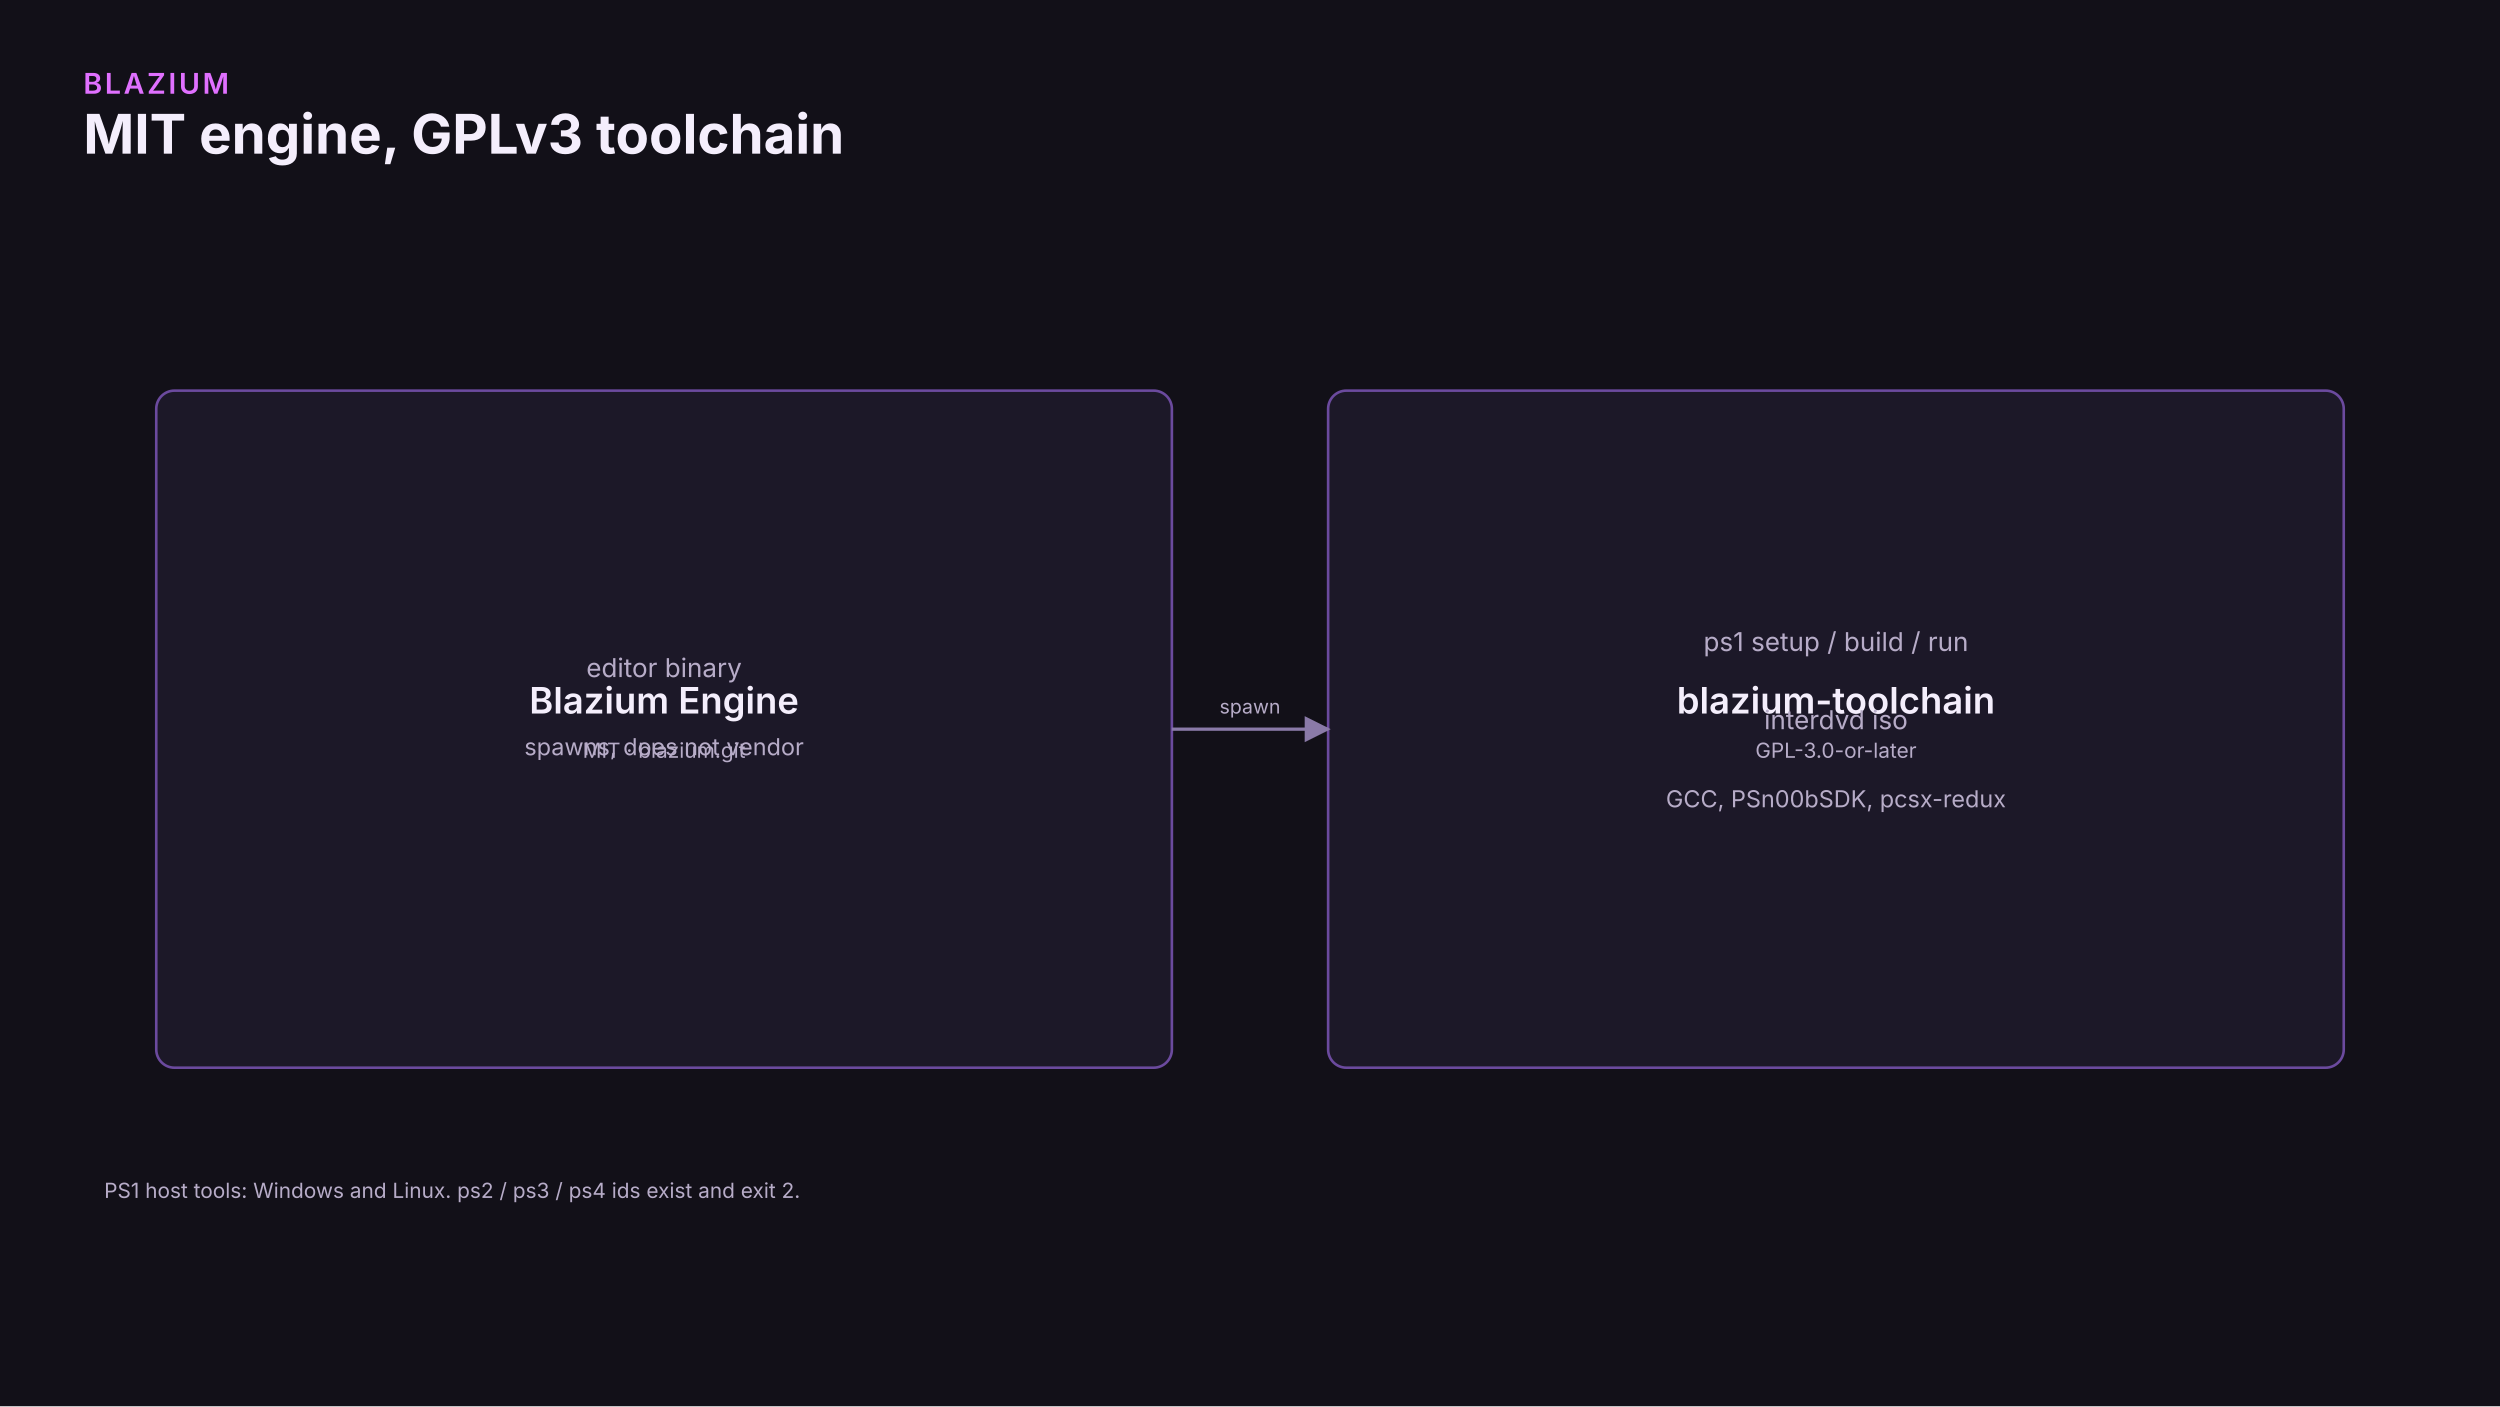
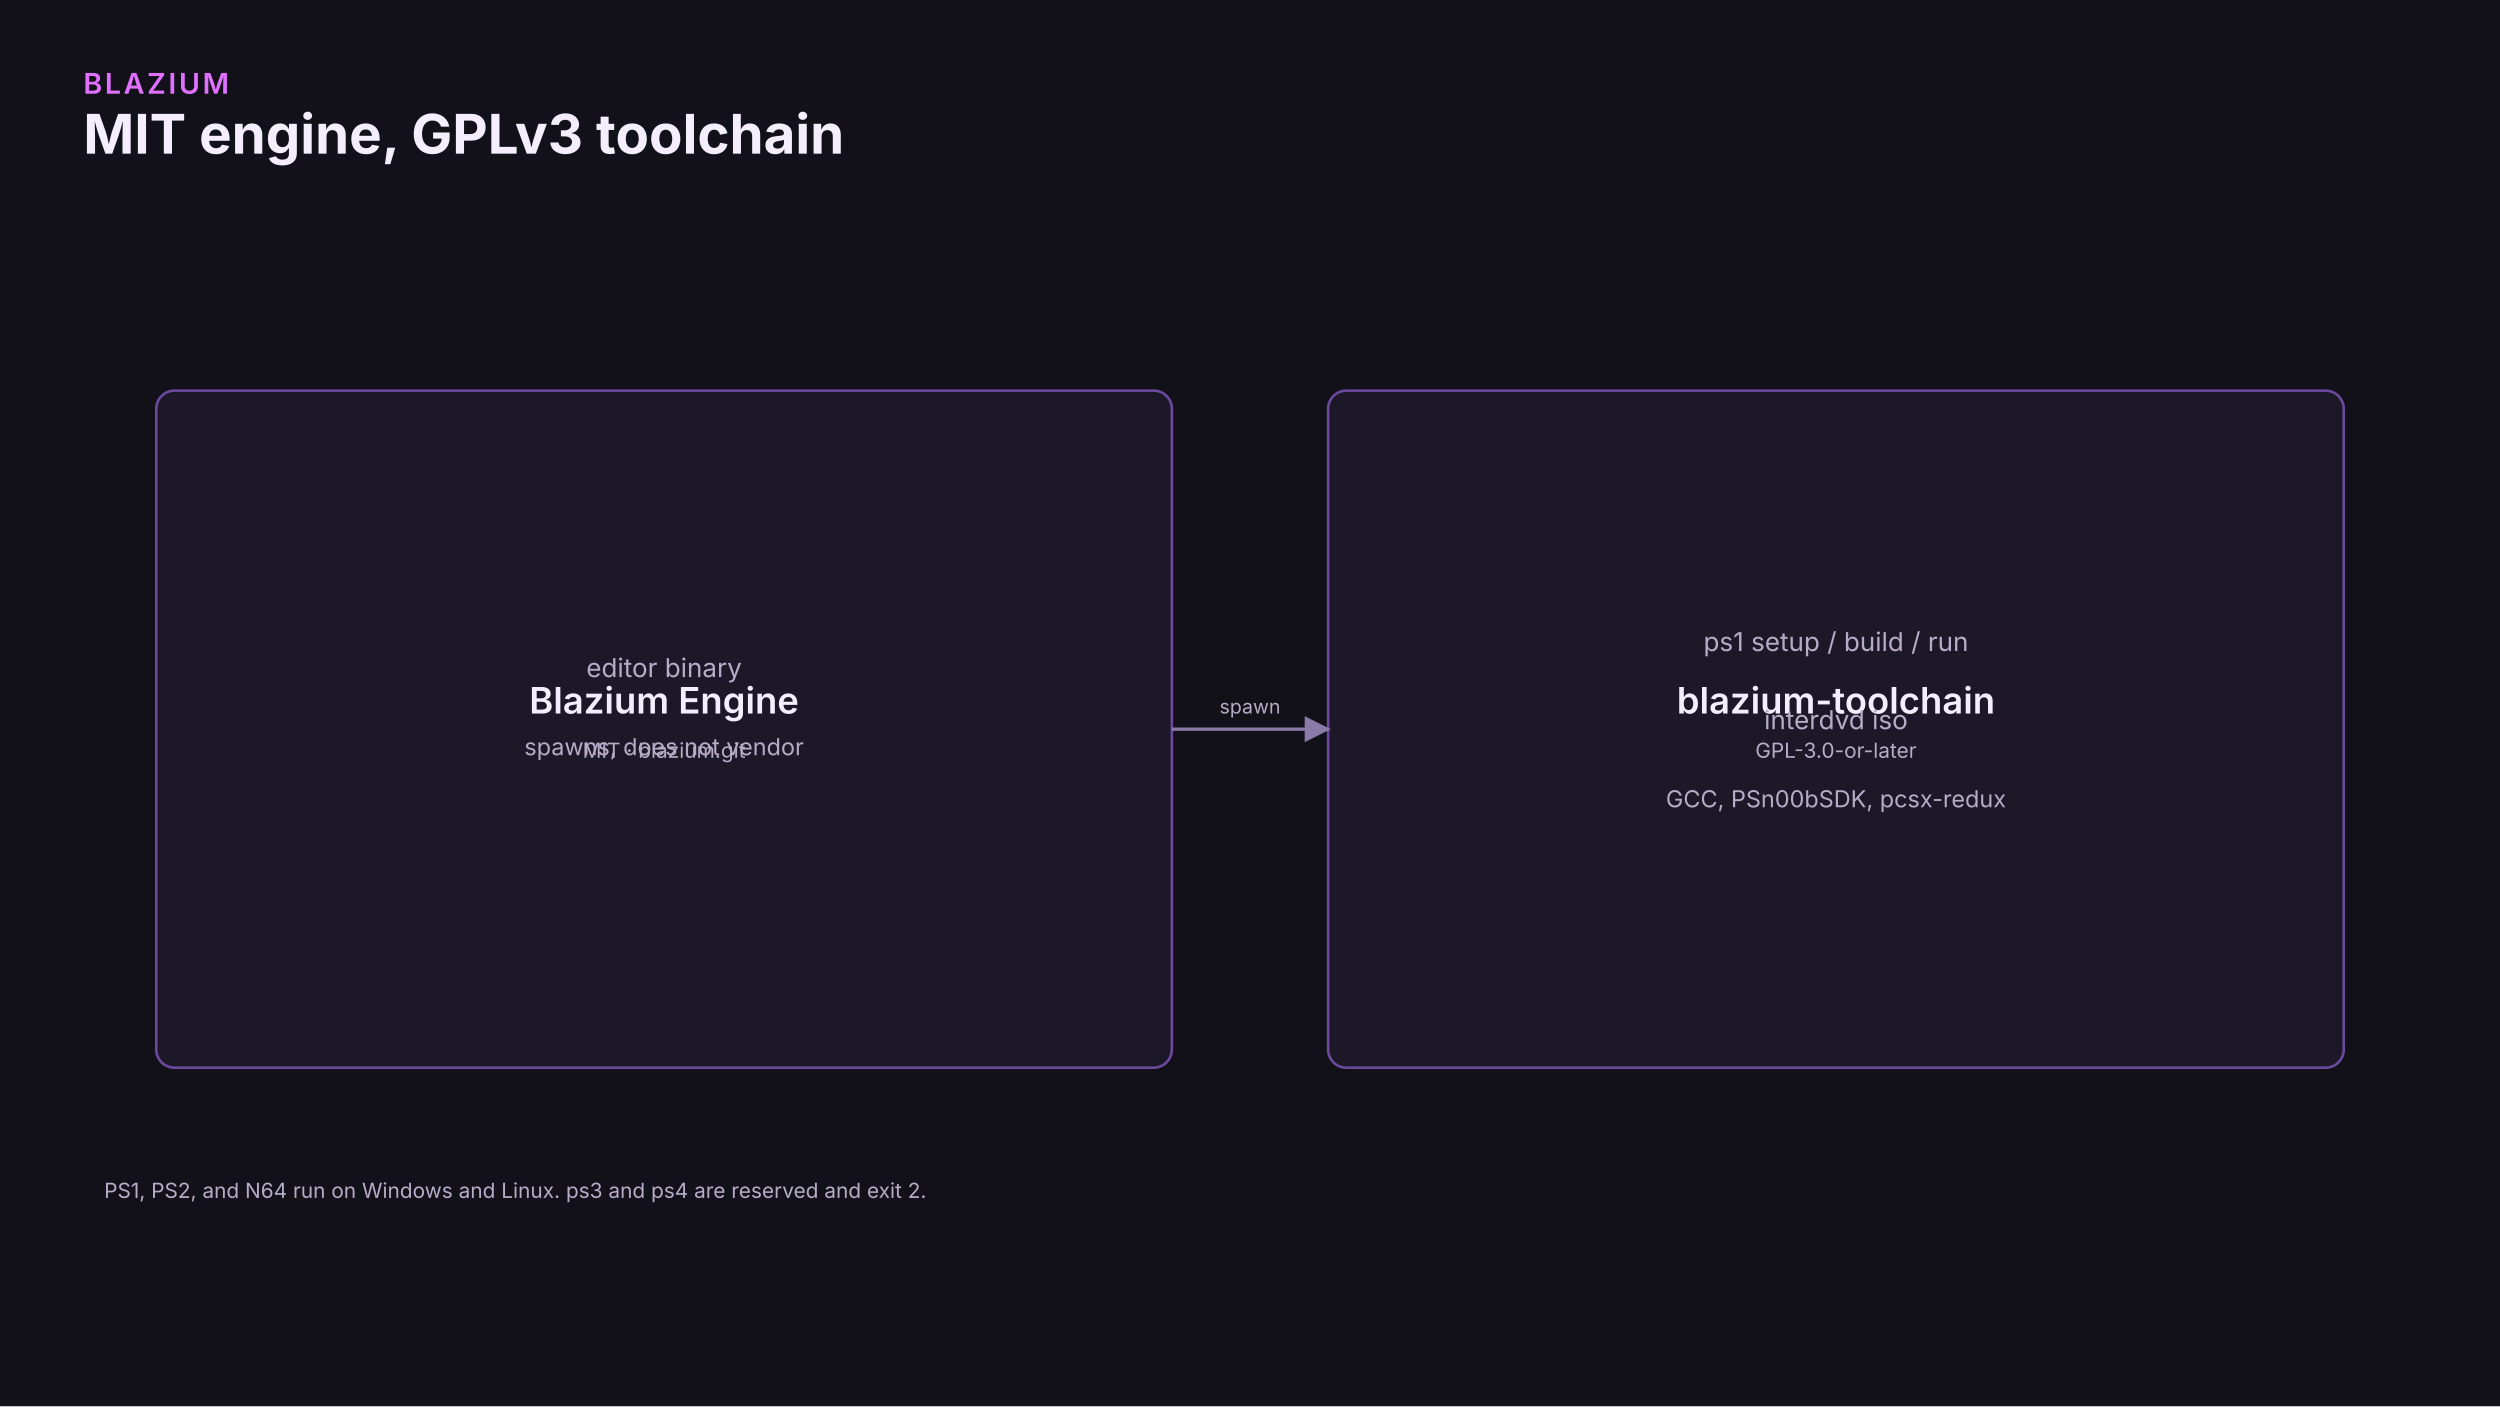
<svg xmlns="http://www.w3.org/2000/svg" width="1920" height="1080" viewBox="0 0 1920 1080" role="img">
  <defs>
    <marker id="arrow" viewBox="0 0 10 10" refX="9" refY="5" markerWidth="8" markerHeight="8" orient="auto">
      <path d="M 0 0 L 10 5 L 0 10 z" fill="#8a7aa8" />
    </marker>
    <marker id="arrow-accent" viewBox="0 0 10 10" refX="9" refY="5" markerWidth="8" markerHeight="8" orient="auto">
      <path d="M 0 0 L 10 5 L 0 10 z" fill="#e070ff" />
    </marker>
  </defs>
  <rect width="1920" height="1080" fill="#121018" />
  <text x="64" y="72" fill="#e070ff" font-family="Segoe UI, Inter, Arial, sans-serif" font-size="22" font-weight="600" letter-spacing="2">BLAZIUM</text>
  <text x="64" y="118" fill="#f4eefc" font-family="Segoe UI, Inter, Arial, sans-serif" font-size="42" font-weight="700">MIT engine, GPLv3 toolchain</text>
  <rect x="120" y="300" width="780" height="520" rx="14" fill="#1c1828" stroke="#6b4a9e" stroke-width="2" />
  <text x="510.0" y="548.0" fill="#f4eefc" font-family="Segoe UI, Inter, Arial, sans-serif" font-size="28" font-weight="600" text-anchor="middle">Blazium Engine</text>
  <text x="510.0" y="582.0" fill="#b7acc8" font-family="Segoe UI, Inter, Arial, sans-serif" font-size="16" text-anchor="middle">MIT  ·  blazium.git</text>
  <rect x="1020" y="300" width="780" height="520" rx="14" fill="#1c1828" stroke="#6b4a9e" stroke-width="2" />
  <text x="1410.0" y="548.0" fill="#f4eefc" font-family="Segoe UI, Inter, Arial, sans-serif" font-size="28" font-weight="600" text-anchor="middle">blazium-toolchain</text>
  <text x="1410.0" y="582.0" fill="#b7acc8" font-family="Segoe UI, Inter, Arial, sans-serif" font-size="16" text-anchor="middle">GPL-3.0-or-later</text>
  <text x="510" y="520" fill="#b7acc8" font-family="Segoe UI, Inter, Arial, sans-serif" font-size="20" text-anchor="middle">editor binary</text>
  <text x="510" y="580" fill="#b7acc8" font-family="Segoe UI, Inter, Arial, sans-serif" font-size="18" text-anchor="middle">spawns, does not vendor</text>
  <text x="1410" y="500" fill="#b7acc8" font-family="Segoe UI, Inter, Arial, sans-serif" font-size="20" text-anchor="middle">ps1 setup / build / run</text>
  <text x="1410" y="560" fill="#b7acc8" font-family="Segoe UI, Inter, Arial, sans-serif" font-size="20" text-anchor="middle">interdvd iso</text>
  <text x="1410" y="620" fill="#b7acc8" font-family="Segoe UI, Inter, Arial, sans-serif" font-size="18" text-anchor="middle">GCC, PSn00bSDK, pcsx-redux</text>
  <line x1="900" y1="560" x2="1020" y2="560" stroke="#8a7aa8" stroke-width="2.5" marker-end="url(#arrow)" />
  <text x="960.0" y="548.0" fill="#b7acc8" font-family="Segoe UI, Inter, Arial, sans-serif" font-size="15" text-anchor="middle">spawn</text>
-   <text x="80" y="920" fill="#b7acc8" font-family="Segoe UI, Inter, Arial, sans-serif" font-size="16" text-anchor="start">PS1 host tools: Windows and Linux. ps2 / ps3 / ps4 ids exist and exit 2.</text>
+   <text x="80" y="920" fill="#b7acc8" font-family="Segoe UI, Inter, Arial, sans-serif" font-size="16" text-anchor="start">PS1, PS2, and N64 run on Windows and Linux. ps3 and ps4 are reserved and exit 2.</text>
</svg>
